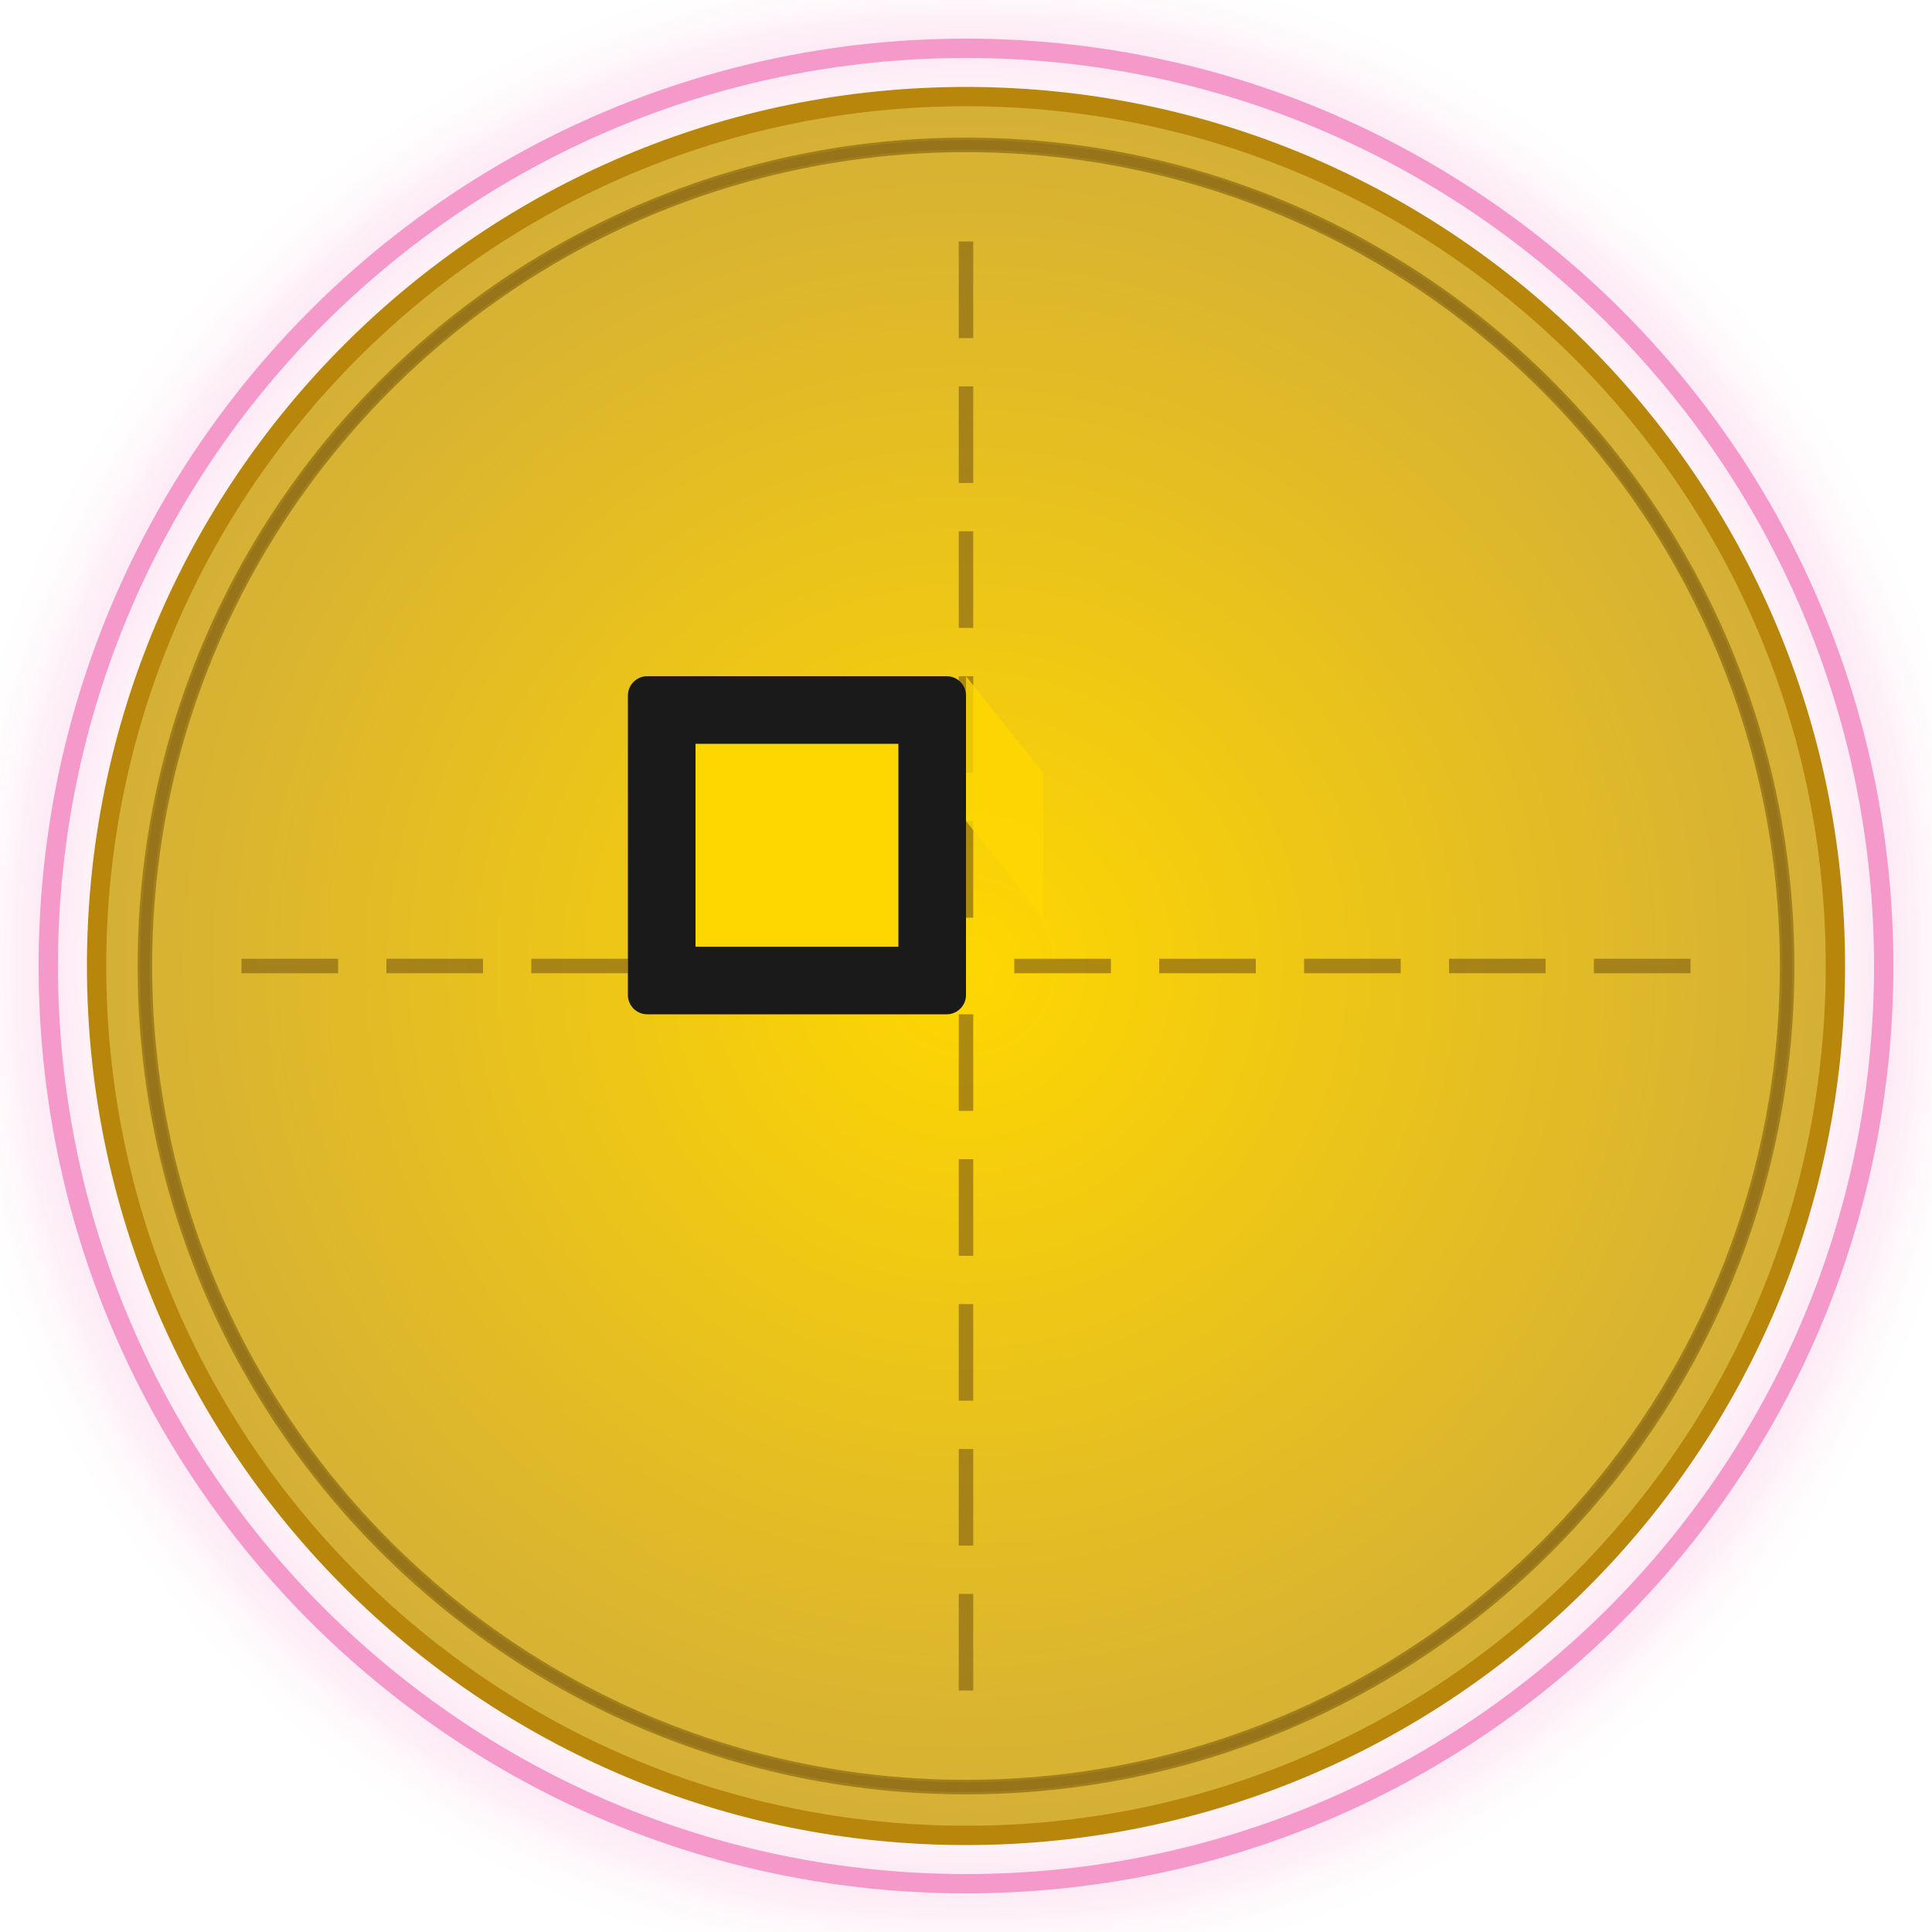
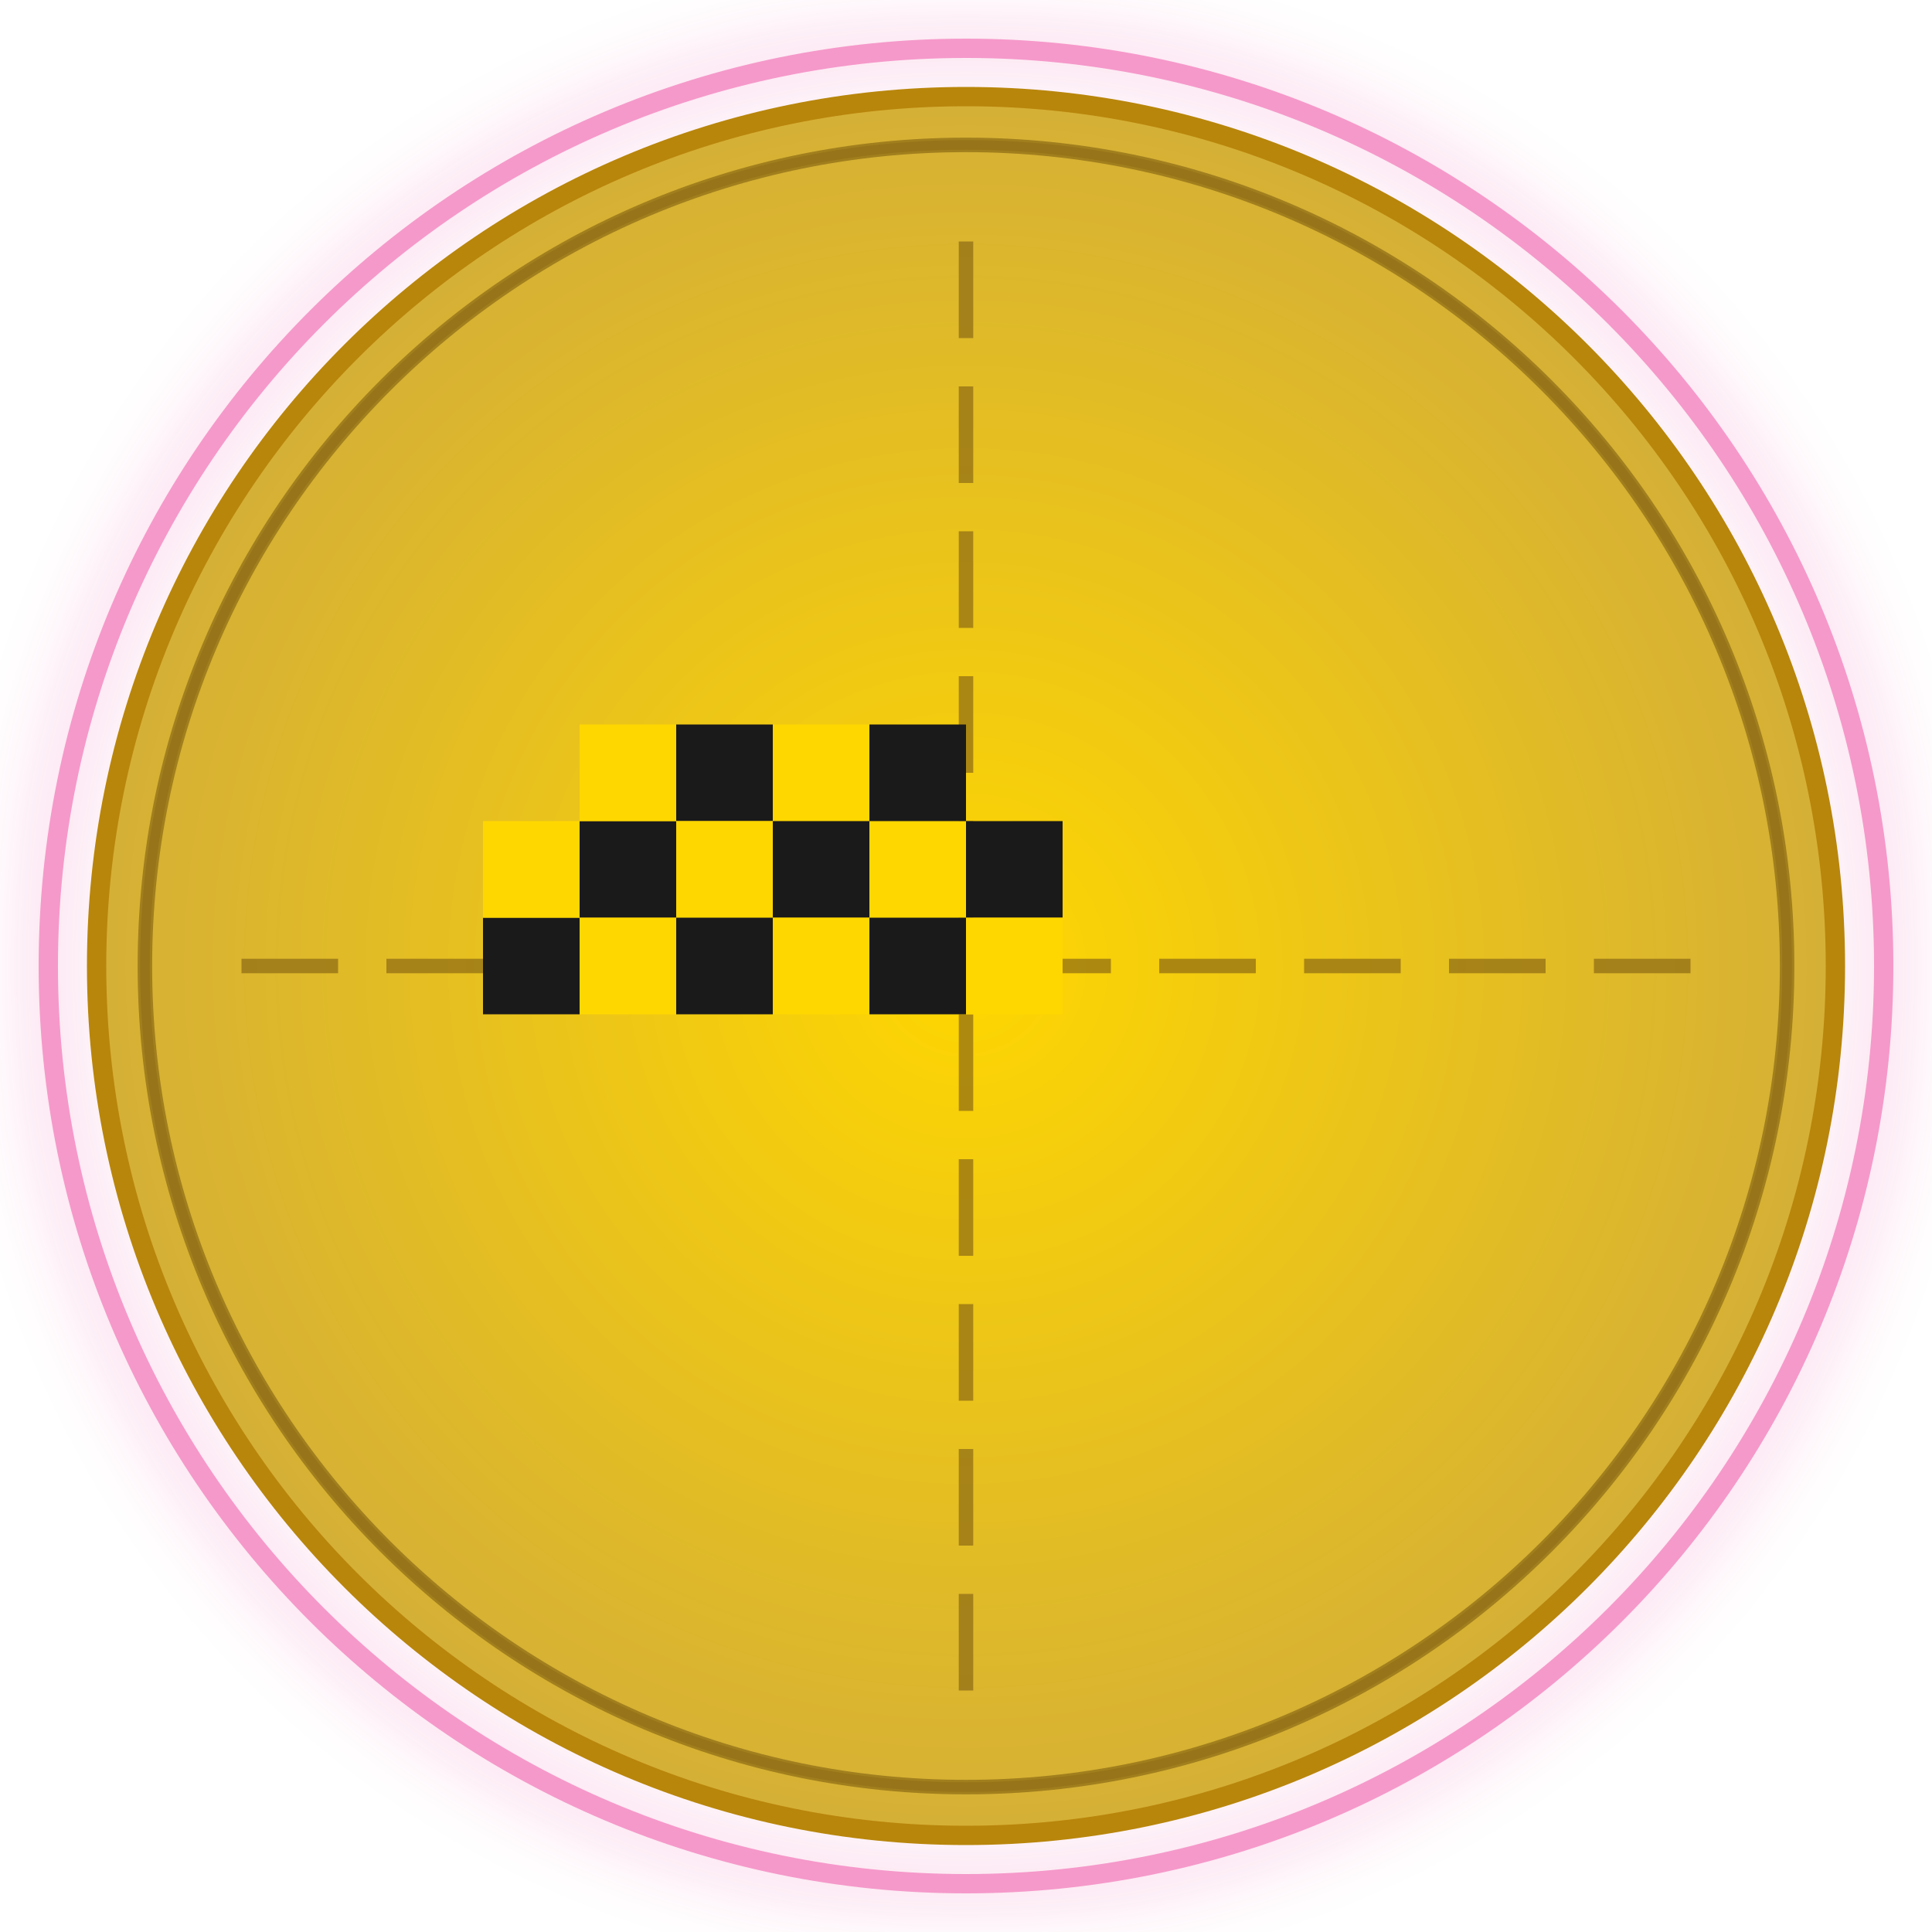
<svg xmlns="http://www.w3.org/2000/svg" viewBox="0 0 200 200">
  <defs>
    <radialGradient id="goldGradient" cx="50%" cy="50%" r="50%">
      <stop offset="0%" style="stop-color:#ffd700;stop-opacity:1" />
      <stop offset="100%" style="stop-color:#d4af37;stop-opacity:1" />
    </radialGradient>
    <filter id="magentaGlow">
      <feGaussianBlur stdDeviation="4" result="coloredBlur" />
      <feMerge>
        <feMergeNode in="coloredBlur" />
        <feMergeNode in="SourceGraphic" />
      </feMerge>
    </filter>
  </defs>
  <circle cx="100" cy="100" r="95" fill="none" stroke="#e6007a" stroke-width="2" opacity="0.4" filter="url(#magentaGlow)" />
  <circle cx="100" cy="100" r="90" fill="url(#goldGradient)" stroke="#b8860b" stroke-width="2" />
  <circle cx="100" cy="100" r="85" fill="none" stroke="#8b6914" stroke-width="1" opacity="0.5" />
  <g stroke="#8b6914" stroke-width="1.5" fill="none" opacity="0.7">
    <rect x="15" y="15" width="170" height="170" rx="85" />
    <path d="M 25 100 L 35 100 M 40 100 L 50 100 M 55 100 L 65 100 M 70 100 L 80 100 M 85 100 L 95 100 M 105 100 L 115 100 M 120 100 L 130 100 M 135 100 L 145 100 M 150 100 L 160 100 M 165 100 L 175 100" />
    <path d="M 100 25 L 100 35 M 100 40 L 100 50 M 100 55 L 100 65 M 100 70 L 100 80 M 100 85 L 100 95 M 100 105 L 100 115 M 100 120 L 100 130 M 100 135 L 100 145 M 100 150 L 100 160 M 100 165 L 100 175" />
  </g>
  <g fill="#1a1a1a">
-     <rect x="65" y="70" width="35" height="35" rx="2" />
-     <rect x="72" y="77" width="21" height="21" fill="#ffd700" />
-     <polygon points="100,70 108,80 108,95 100,85" fill="#ffd700" opacity="0.8" />
+     <rect x="70" y="75" width="10" height="10" />
+     <rect x="80" y="75" width="10" height="10" fill="#ffd700" />
+     <rect x="80" y="85" width="10" height="10" />
+     <rect x="70" y="85" width="10" height="10" fill="#ffd700" />
+     <rect x="60" y="85" width="10" height="10" />
+     <rect x="60" y="75" width="10" height="10" fill="#ffd700" />
+     <rect x="60" y="95" width="10" height="10" fill="#ffd700" />
+     <rect x="70" y="95" width="10" height="10" />
+     <rect x="80" y="95" width="10" height="10" fill="#ffd700" />
+     <rect x="90" y="85" width="10" height="10" fill="#ffd700" />
+     <rect x="90" y="75" width="10" height="10" />
+     <rect x="90" y="95" width="10" height="10" />
+     <rect x="50" y="95" width="10" height="10" />
+     <rect x="50" y="85" width="10" height="10" fill="#ffd700" />
+     <rect x="100" y="85" width="10" height="10" />
+     <rect x="100" y="95" width="10" height="10" fill="#ffd700" />
  </g>
</svg>
